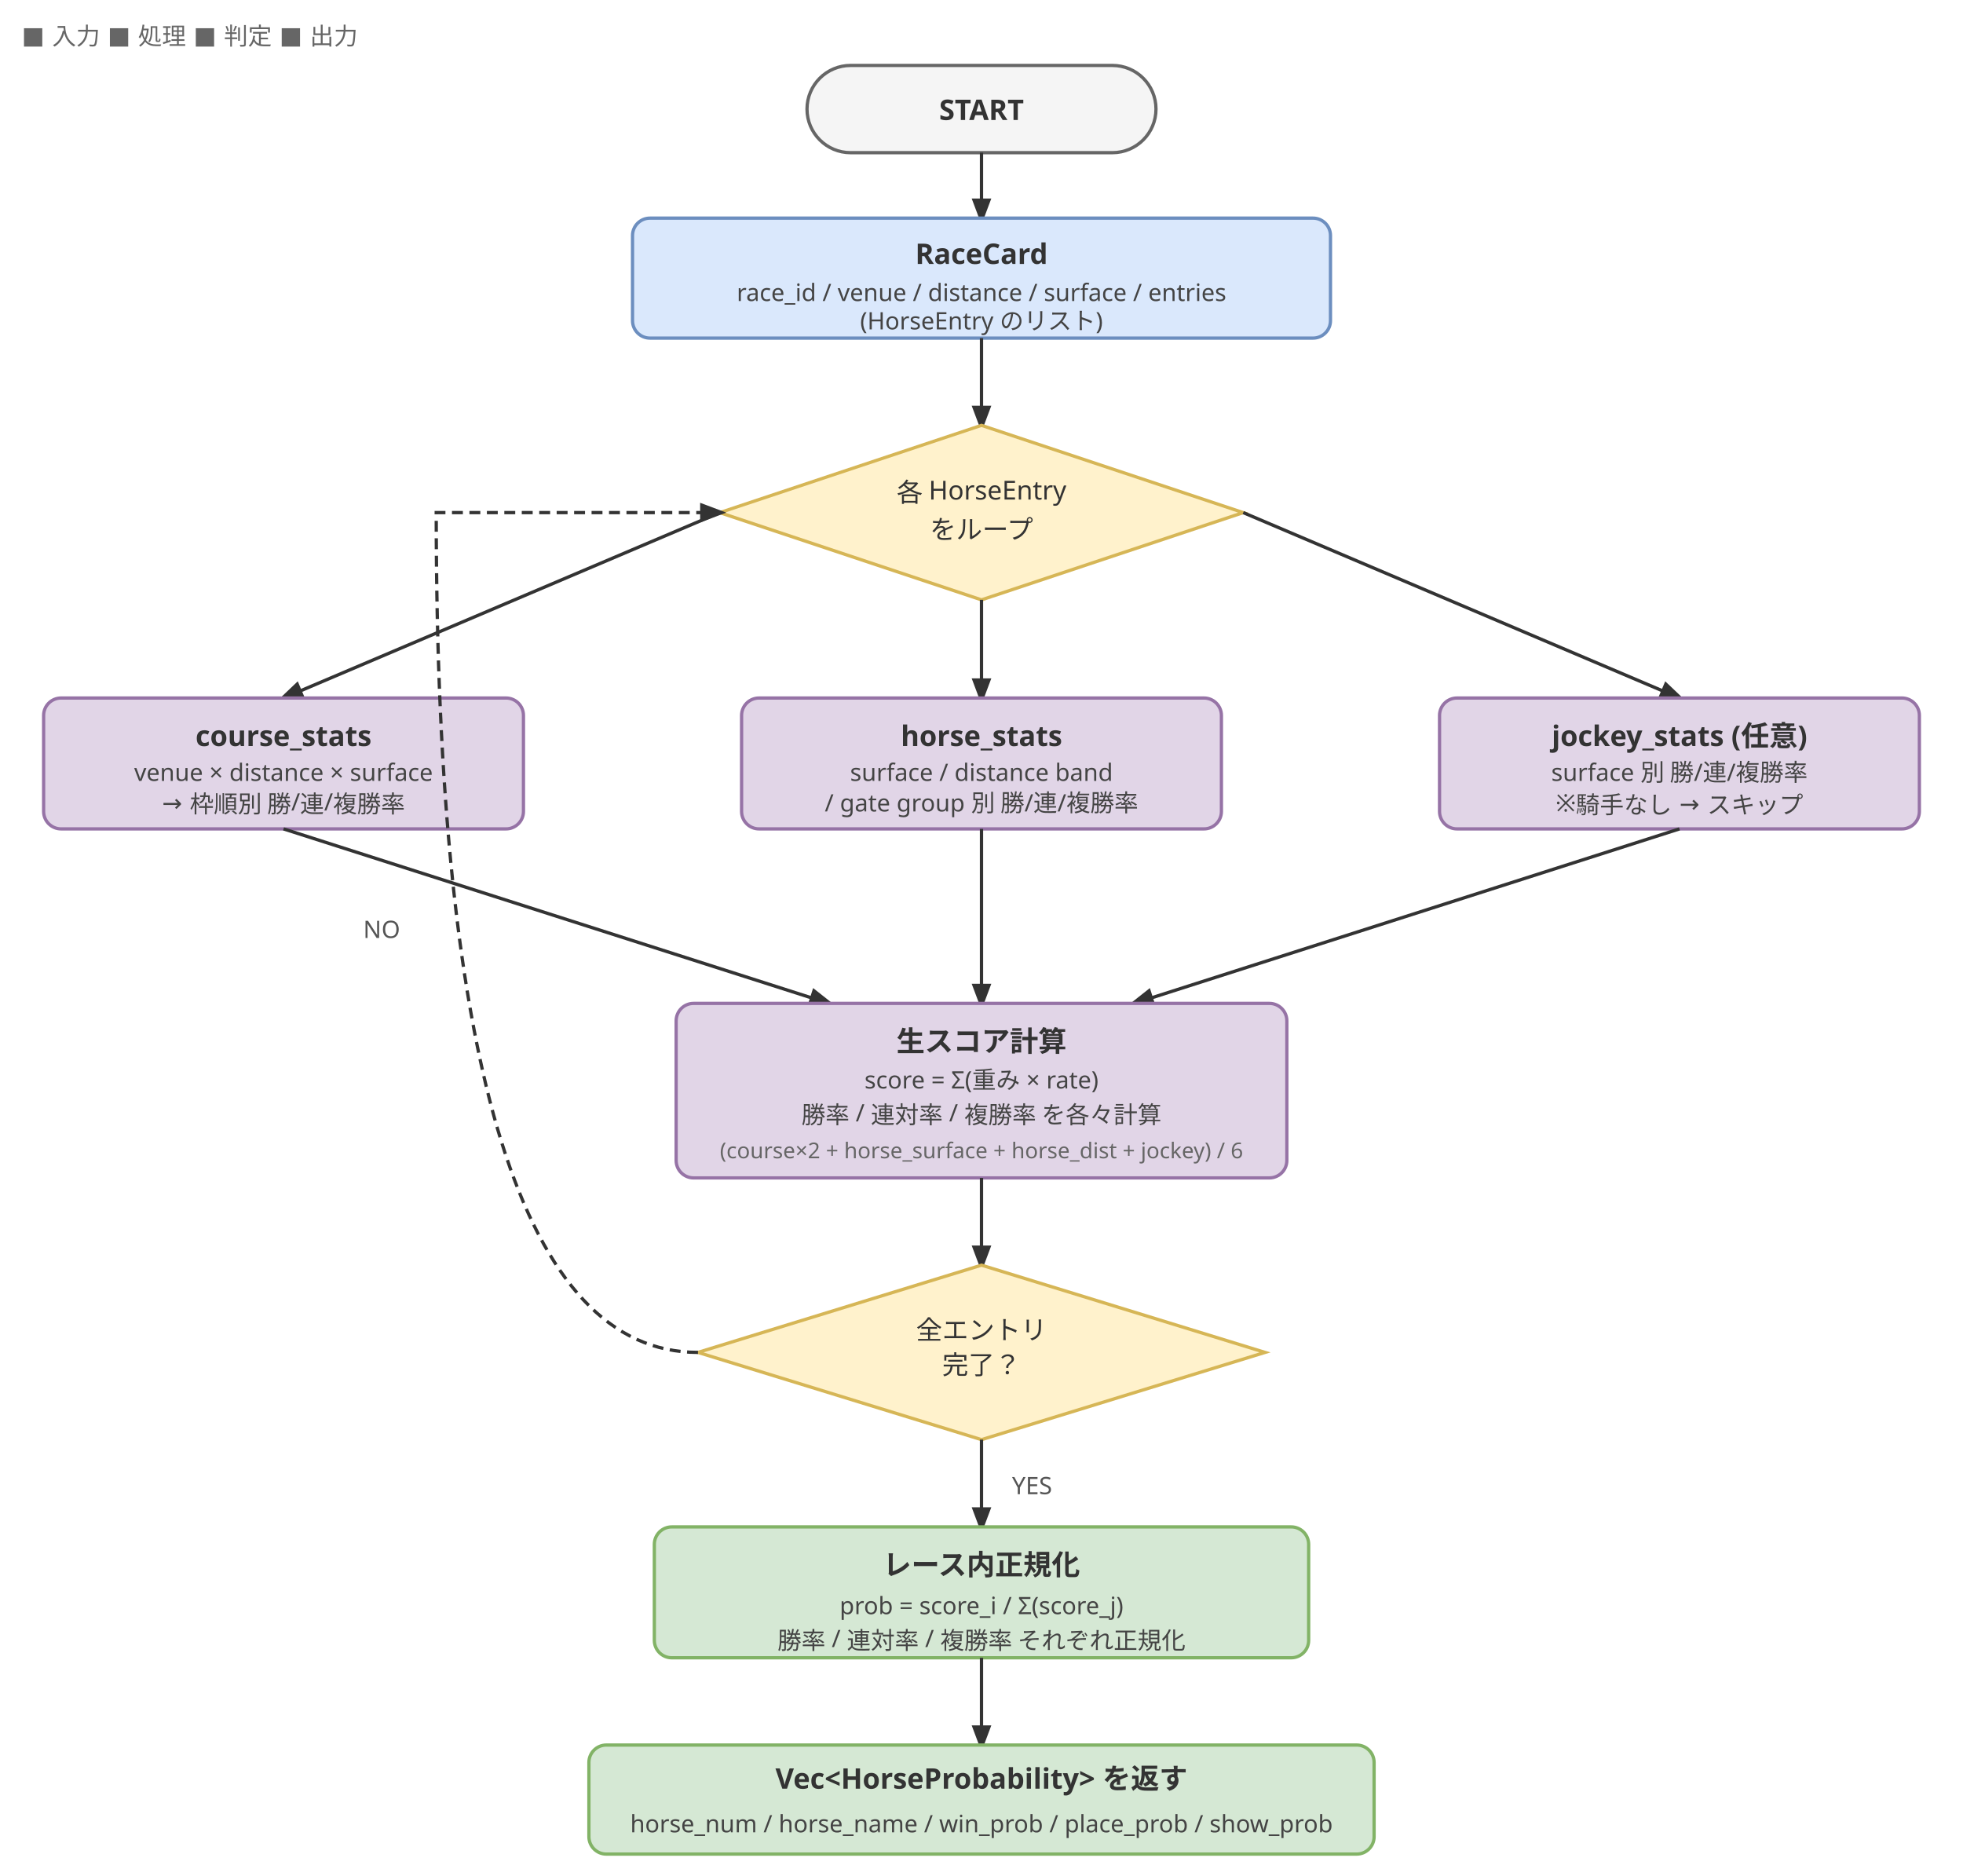
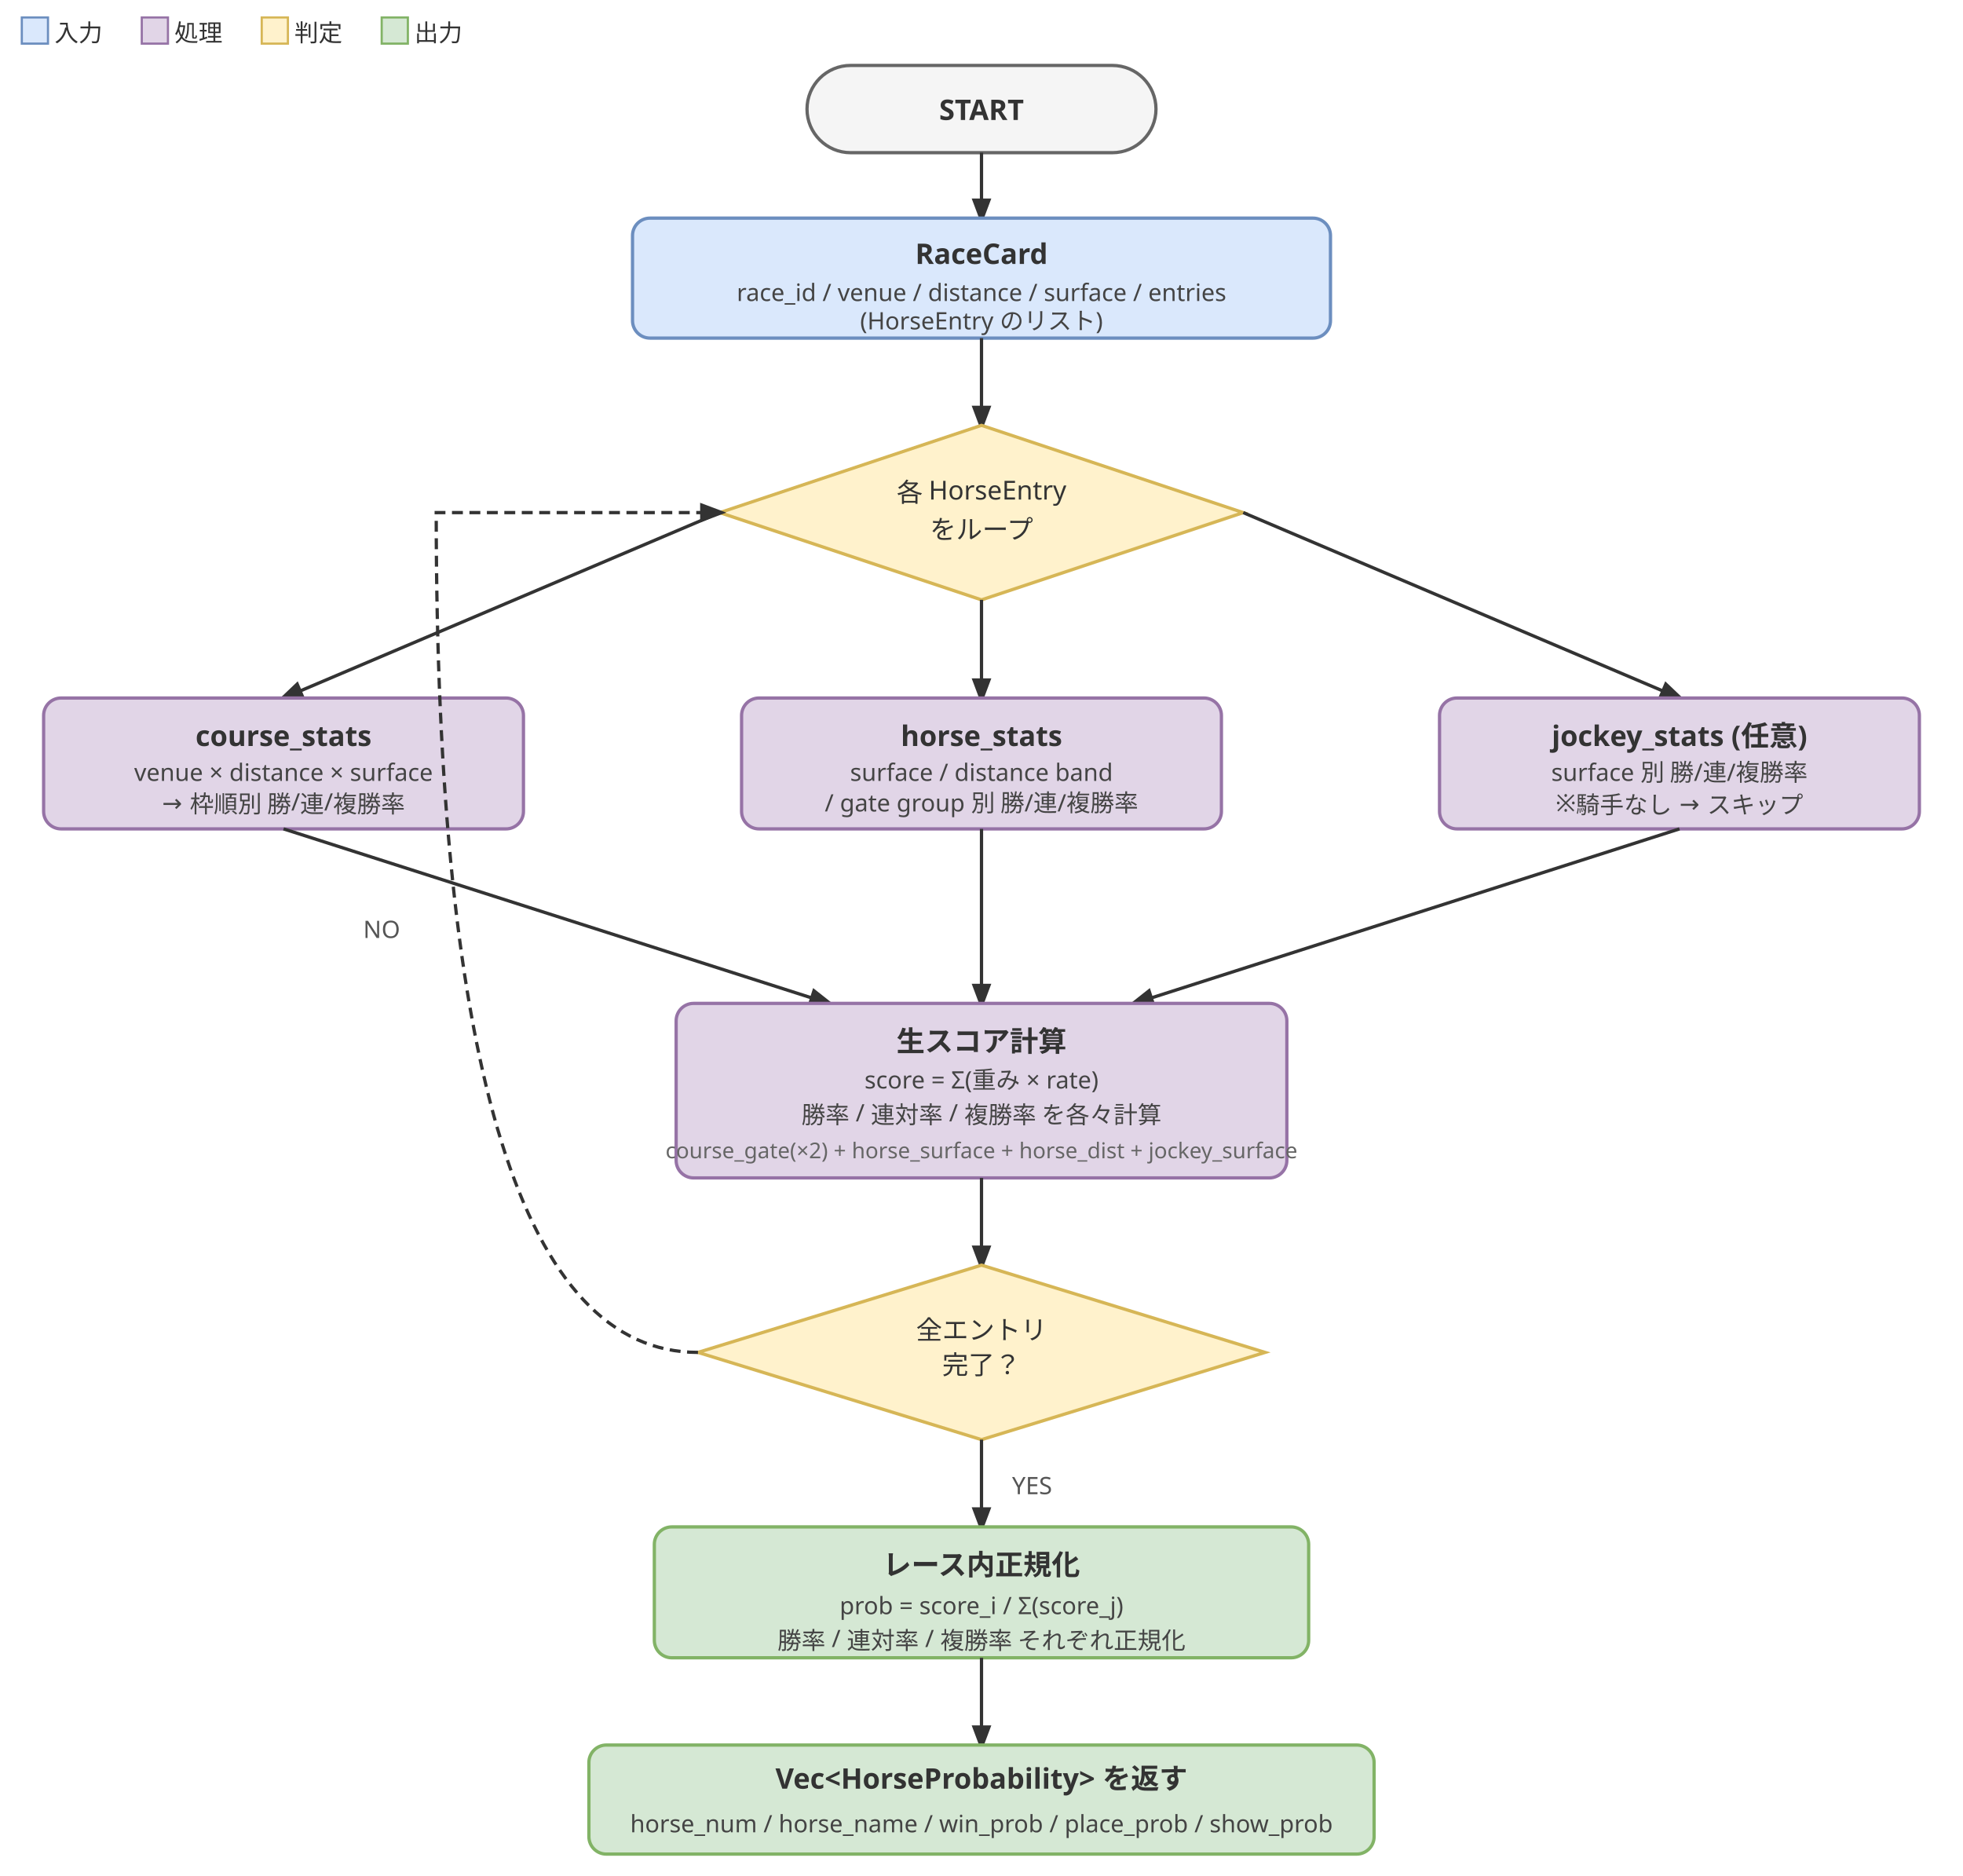
<svg xmlns="http://www.w3.org/2000/svg" width="900" height="860" viewBox="0 0 900 860" font-family="sans-serif" font-size="13">
-   <text x="10" y="20" font-size="11" fill="#666">■ 入力  ■ 処理  ■ 判定  ■ 出力</text>
+   <rect x="10" y="8" width="12" height="12" fill="#dae8fc" stroke="#6c8ebf" stroke-width="1" />
+   <text x="25" y="19" font-size="11" fill="#333">入力</text>
+   <rect x="65" y="8" width="12" height="12" fill="#e1d5e7" stroke="#9673a6" stroke-width="1" />
+   <text x="80" y="19" font-size="11" fill="#333">処理</text>
+   <rect x="120" y="8" width="12" height="12" fill="#fff2cc" stroke="#d6b656" stroke-width="1" />
+   <text x="135" y="19" font-size="11" fill="#333">判定</text>
+   <rect x="175" y="8" width="12" height="12" fill="#d5e8d4" stroke="#82b366" stroke-width="1" />
+   <text x="190" y="19" font-size="11" fill="#333">出力</text>
  <rect x="370" y="30" width="160" height="40" rx="20" fill="#f5f5f5" stroke="#666" stroke-width="1.5" />
  <text x="450" y="55" text-anchor="middle" font-weight="bold" fill="#333">START</text>
  <line x1="450" y1="70" x2="450" y2="100" stroke="#333" stroke-width="1.5" marker-end="url(#arrow)" />
  <rect x="290" y="100" width="320" height="55" rx="8" fill="#dae8fc" stroke="#6c8ebf" stroke-width="1.5" />
  <text x="450" y="121" text-anchor="middle" font-weight="bold" fill="#333">RaceCard</text>
  <text x="450" y="138" text-anchor="middle" font-size="11" fill="#444">race_id / venue / distance / surface / entries</text>
  <text x="450" y="151" text-anchor="middle" font-size="11" fill="#444">(HorseEntry のリスト)</text>
  <line x1="450" y1="155" x2="450" y2="195" stroke="#333" stroke-width="1.5" marker-end="url(#arrow)" />
  <polygon points="450,195 570,235 450,275 330,235" fill="#fff2cc" stroke="#d6b656" stroke-width="1.5" />
  <text x="450" y="230" text-anchor="middle" font-size="12" fill="#333">各 HorseEntry</text>
  <text x="450" y="247" text-anchor="middle" font-size="12" fill="#333">をループ</text>
  <line x1="330" y1="235" x2="130" y2="320" stroke="#333" stroke-width="1.5" marker-end="url(#arrow)" />
  <line x1="450" y1="275" x2="450" y2="320" stroke="#333" stroke-width="1.5" marker-end="url(#arrow)" />
  <line x1="570" y1="235" x2="770" y2="320" stroke="#333" stroke-width="1.5" marker-end="url(#arrow)" />
  <rect x="20" y="320" width="220" height="60" rx="8" fill="#e1d5e7" stroke="#9673a6" stroke-width="1.5" />
  <text x="130" y="342" text-anchor="middle" font-weight="bold" fill="#333">course_stats</text>
  <text x="130" y="358" text-anchor="middle" font-size="11" fill="#444">venue × distance × surface</text>
  <text x="130" y="372" text-anchor="middle" font-size="11" fill="#444">→ 枠順別 勝/連/複勝率</text>
  <rect x="340" y="320" width="220" height="60" rx="8" fill="#e1d5e7" stroke="#9673a6" stroke-width="1.5" />
  <text x="450" y="342" text-anchor="middle" font-weight="bold" fill="#333">horse_stats</text>
  <text x="450" y="358" text-anchor="middle" font-size="11" fill="#444">surface / distance band</text>
  <text x="450" y="372" text-anchor="middle" font-size="11" fill="#444">/ gate group 別 勝/連/複勝率</text>
  <rect x="660" y="320" width="220" height="60" rx="8" fill="#e1d5e7" stroke="#9673a6" stroke-width="1.5" />
  <text x="770" y="342" text-anchor="middle" font-weight="bold" fill="#333">jockey_stats (任意)</text>
  <text x="770" y="358" text-anchor="middle" font-size="11" fill="#444">surface 別 勝/連/複勝率</text>
  <text x="770" y="372" text-anchor="middle" font-size="11" fill="#444">※騎手なし → スキップ</text>
  <line x1="130" y1="380" x2="380" y2="460" stroke="#333" stroke-width="1.5" marker-end="url(#arrow)" />
  <line x1="450" y1="380" x2="450" y2="460" stroke="#333" stroke-width="1.5" marker-end="url(#arrow)" />
  <line x1="770" y1="380" x2="520" y2="460" stroke="#333" stroke-width="1.5" marker-end="url(#arrow)" />
  <rect x="310" y="460" width="280" height="80" rx="8" fill="#e1d5e7" stroke="#9673a6" stroke-width="1.5" />
  <text x="450" y="482" text-anchor="middle" font-weight="bold" fill="#333">生スコア計算</text>
  <text x="450" y="499" text-anchor="middle" font-size="11" fill="#444">score = Σ(重み × rate)</text>
  <text x="450" y="515" text-anchor="middle" font-size="11" fill="#444">勝率 / 連対率 / 複勝率 を各々計算</text>
-   <text x="450" y="531" text-anchor="middle" font-size="10" fill="#666">(course×2 + horse_surface + horse_dist + jockey) / 6</text>
+   <text x="450" y="531" text-anchor="middle" font-size="10" fill="#666">course_gate(×2) + horse_surface + horse_dist + jockey_surface</text>
  <line x1="450" y1="540" x2="450" y2="580" stroke="#333" stroke-width="1.5" marker-end="url(#arrow)" />
  <polygon points="450,580 580,620 450,660 320,620" fill="#fff2cc" stroke="#d6b656" stroke-width="1.5" />
  <text x="450" y="614" text-anchor="middle" font-size="12" fill="#333">全エントリ</text>
  <text x="450" y="630" text-anchor="middle" font-size="12" fill="#333">完了？</text>
  <path d="M320,620 Q200,620 200,235 Q200,235 330,235" fill="none" stroke="#333" stroke-width="1.5" marker-end="url(#arrow)" stroke-dasharray="5,3" />
  <text x="175" y="430" text-anchor="middle" font-size="11" fill="#555">NO</text>
  <line x1="450" y1="660" x2="450" y2="700" stroke="#333" stroke-width="1.5" marker-end="url(#arrow)" />
  <text x="464" y="685" font-size="11" fill="#555">YES</text>
  <rect x="300" y="700" width="300" height="60" rx="8" fill="#d5e8d4" stroke="#82b366" stroke-width="1.5" />
  <text x="450" y="722" text-anchor="middle" font-weight="bold" fill="#333">レース内正規化</text>
  <text x="450" y="740" text-anchor="middle" font-size="11" fill="#444">prob = score_i / Σ(score_j)</text>
  <text x="450" y="756" text-anchor="middle" font-size="11" fill="#444">勝率 / 連対率 / 複勝率 それぞれ正規化</text>
  <line x1="450" y1="760" x2="450" y2="800" stroke="#333" stroke-width="1.5" marker-end="url(#arrow)" />
  <rect x="270" y="800" width="360" height="50" rx="8" fill="#d5e8d4" stroke="#82b366" stroke-width="1.5" />
  <text x="450" y="820" text-anchor="middle" font-weight="bold" fill="#333">Vec&lt;HorseProbability&gt; を返す</text>
  <text x="450" y="840" text-anchor="middle" font-size="11" fill="#444">horse_num / horse_name / win_prob / place_prob / show_prob</text>
  <defs>
    <marker id="arrow" markerWidth="8" markerHeight="8" refX="6" refY="3" orient="auto">
      <path d="M0,0 L0,6 L8,3 z" fill="#333" />
    </marker>
  </defs>
</svg>
